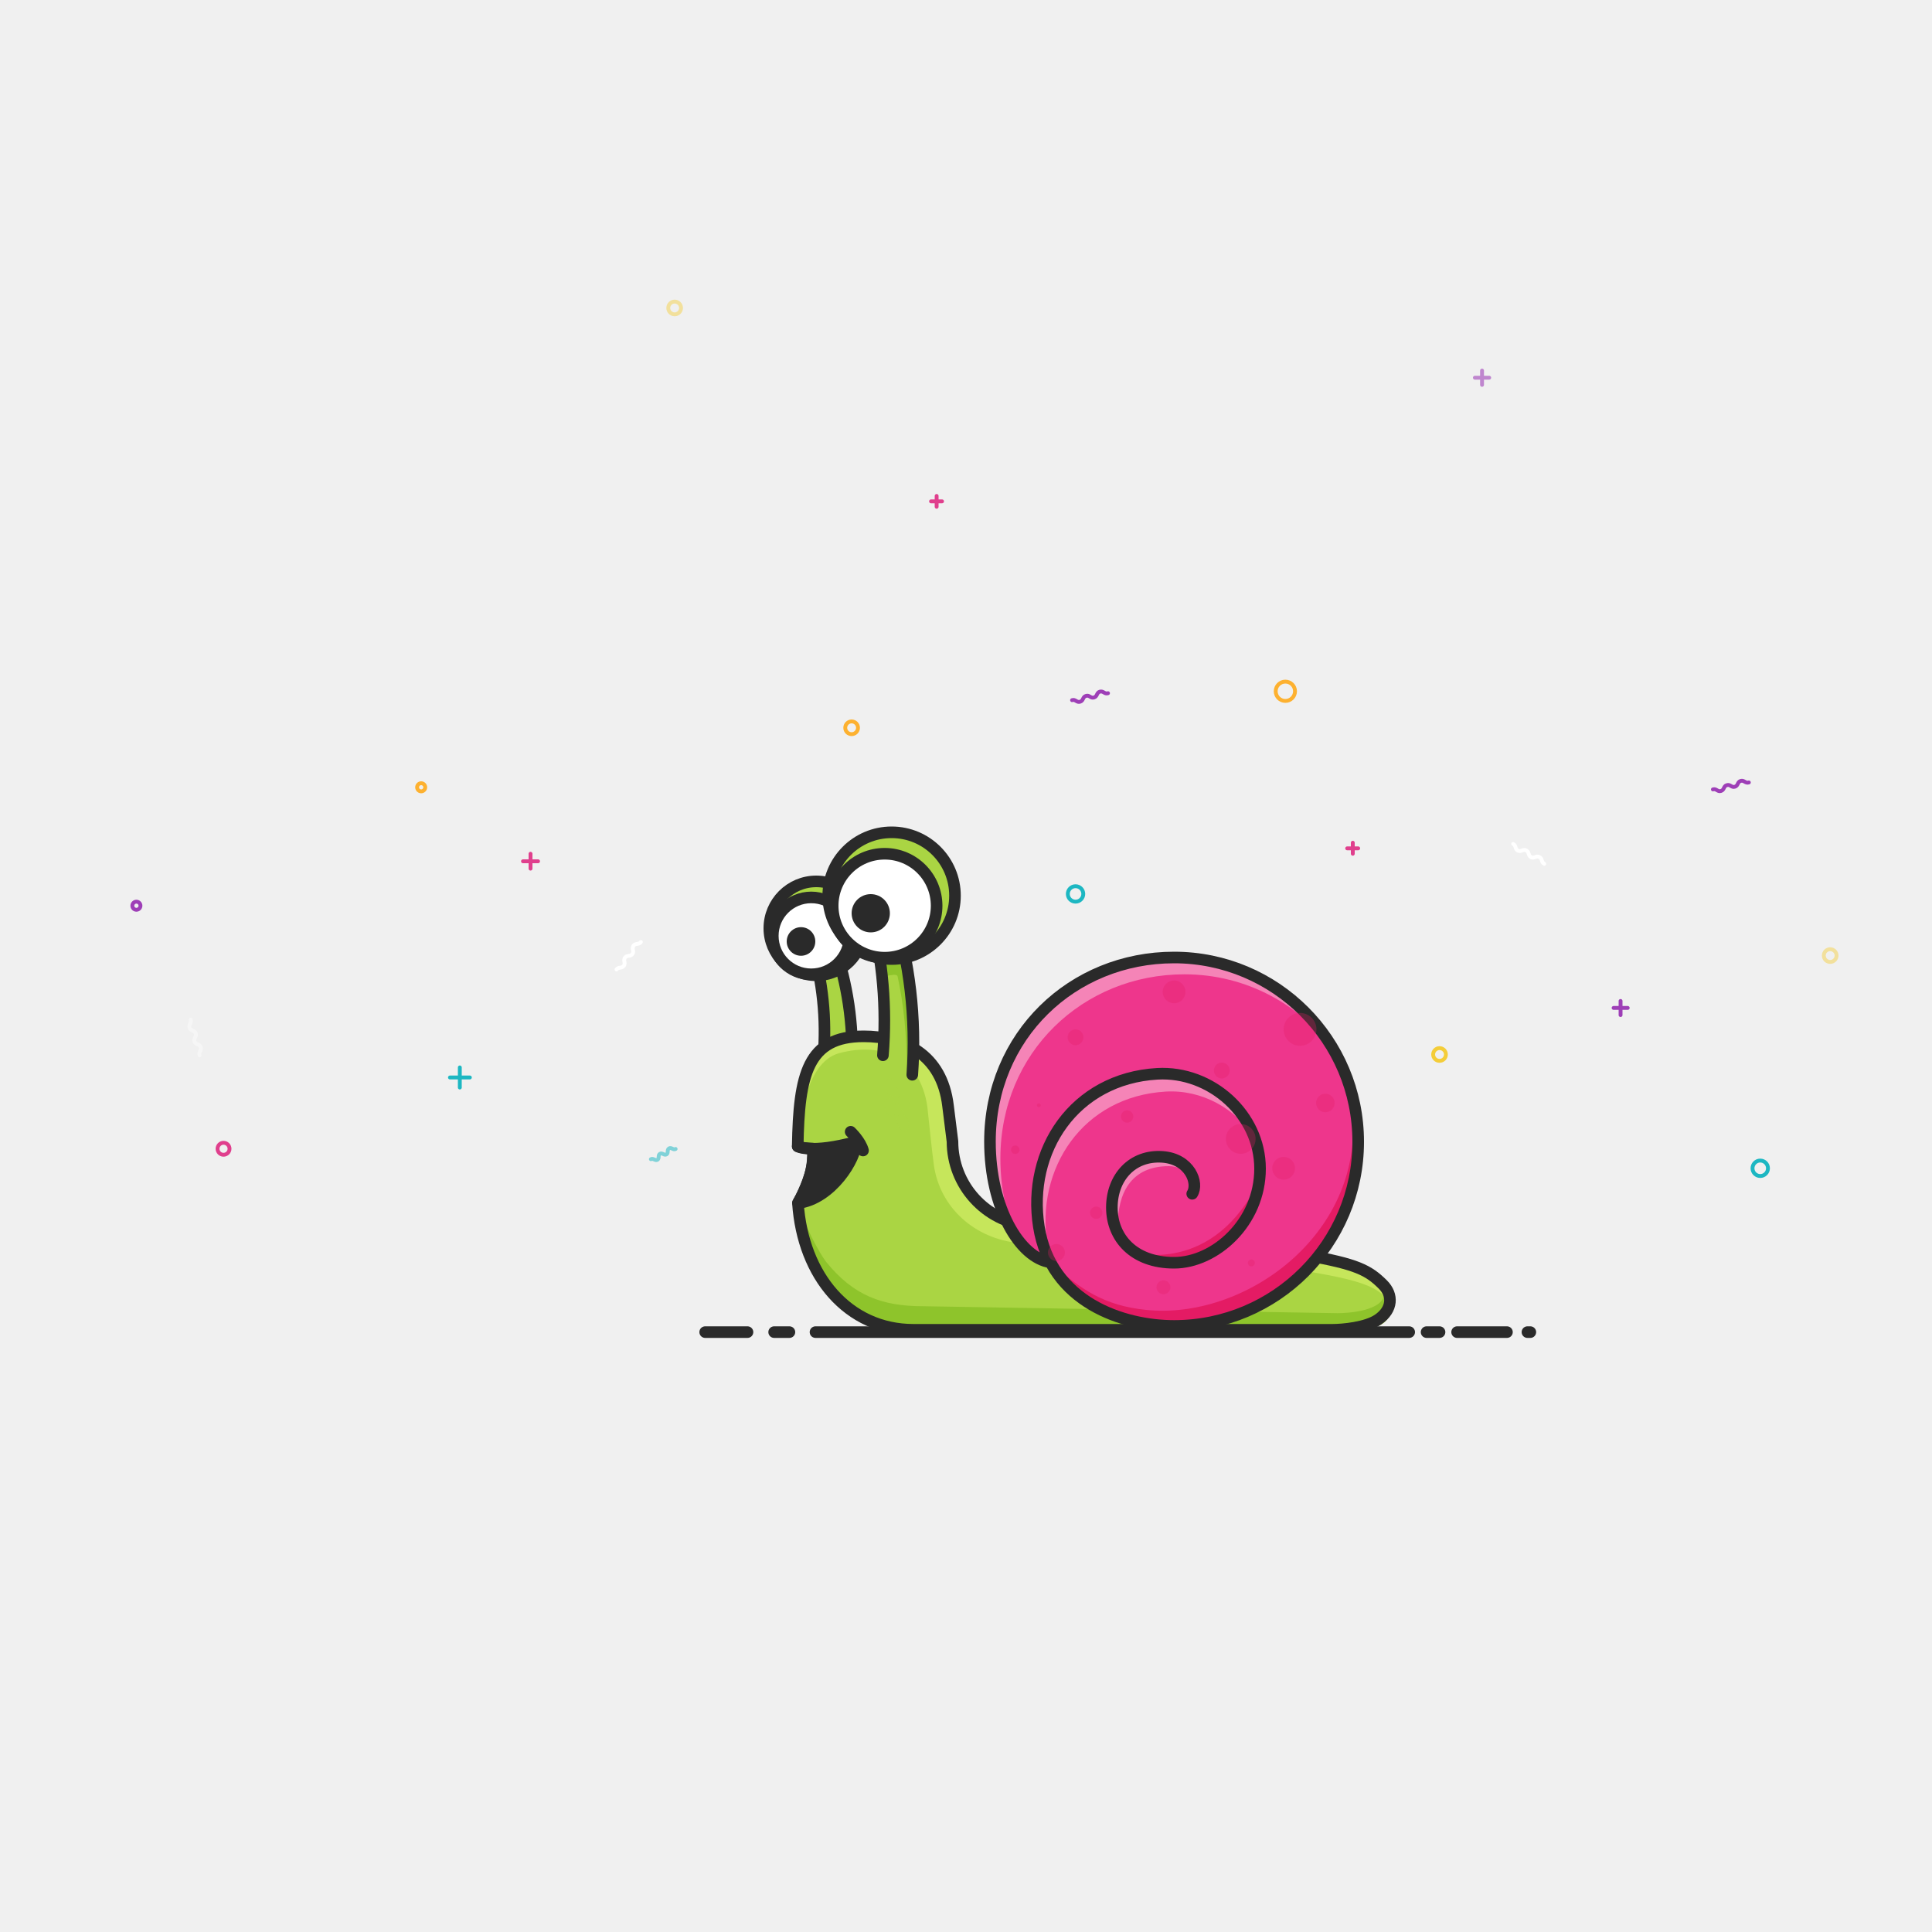
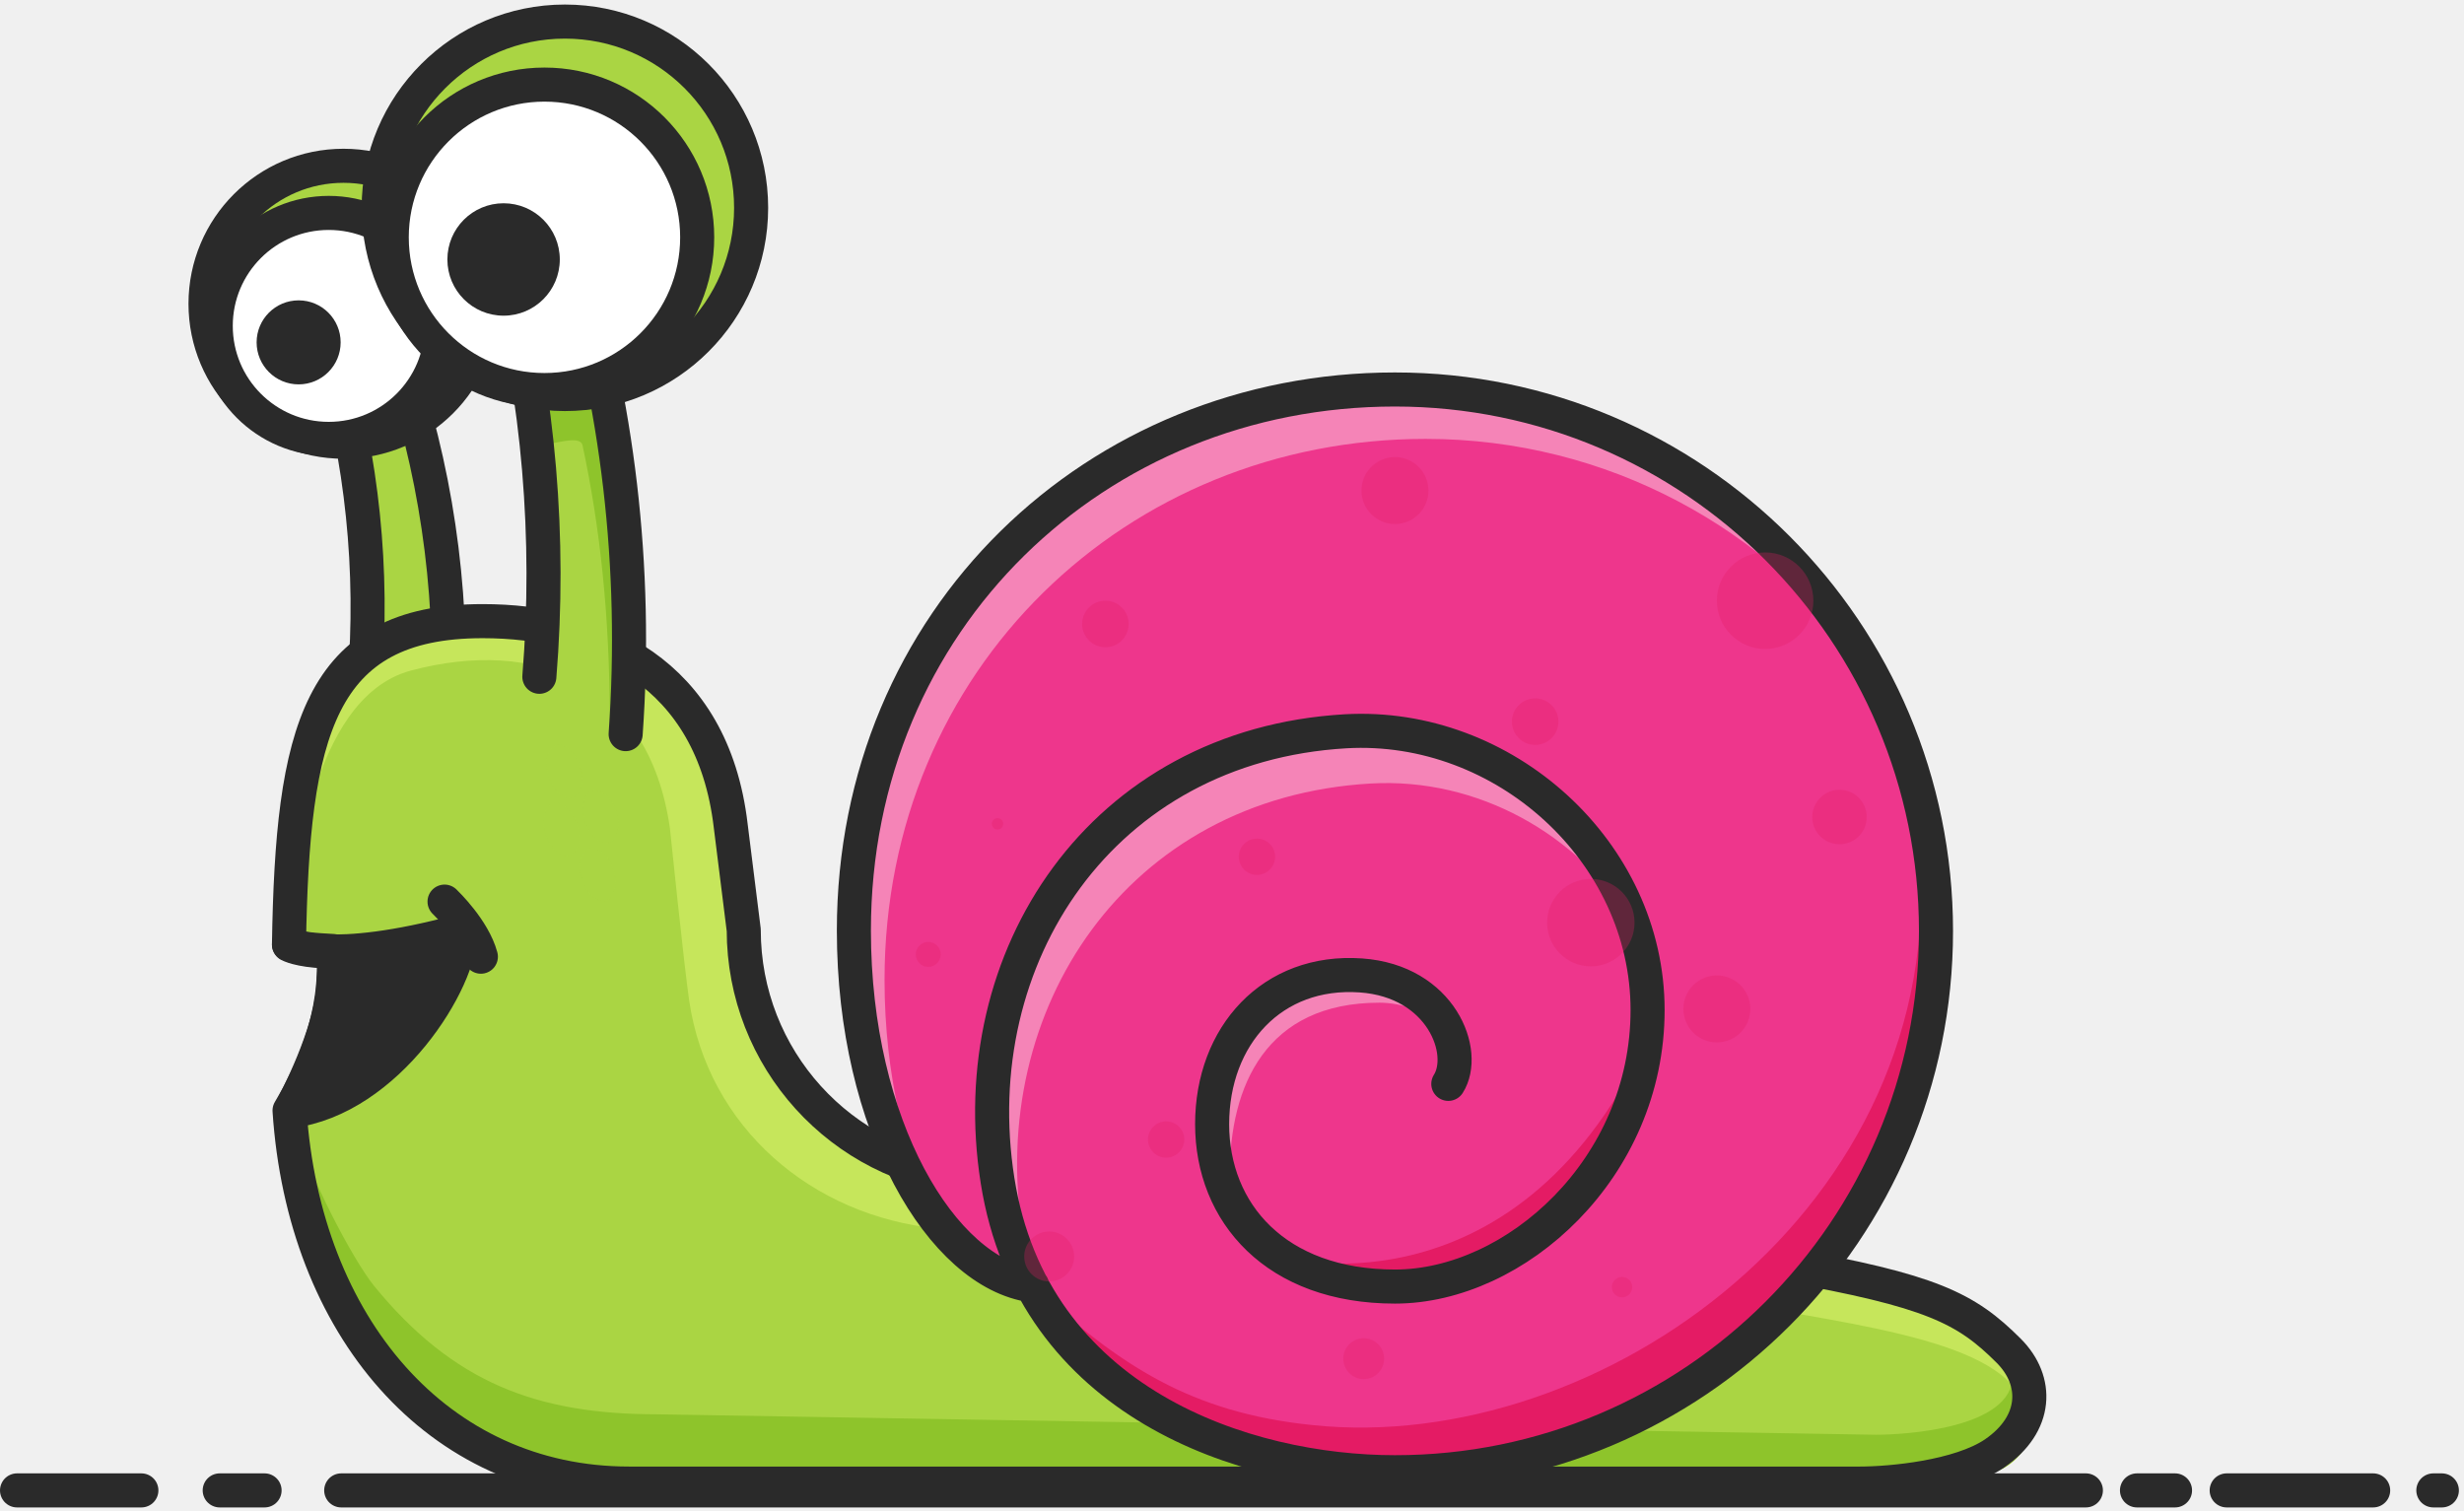
- <svg xmlns="http://www.w3.org/2000/svg" version="1.1" id="Layer_1" x="0px" y="0px" viewBox="0 0 1000 1000" style="enable-background:new 0 0 1000 1000;" xml:space="preserve">
-   <style type="text/css">
- 	.st0{fill:#7330C1;}
- 	.st1{opacity:0.34;fill:#6027A6;}
- 	.st2{opacity:0.51;fill:#6027A6;}
- 	.st3{fill:#6027A6;}
- 	.st4{fill:#FDB130;}
- 	.st5{opacity:0.32;fill:#FFFFFF;}
- 	.st6{opacity:0.16;fill:#FFFFFF;}
- 	.st7{opacity:0.44;fill:#FFFFFF;}
- 	.st8{opacity:0.39;}
- 	.st9{fill:#FFFFFF;}
- 	.st10{opacity:0.11;}
- 	.st11{fill:#414042;}
- 	.st12{fill:none;stroke:#2A2A2A;stroke-width:6;stroke-linecap:round;stroke-linejoin:round;stroke-miterlimit:10;}
- 	.st13{fill:#2A2A2A;}
- 	.st14{opacity:0.41;fill:#2A2A2A;}
- 	.st15{fill:#AAD543;}
- 	.st16{opacity:0.49;}
- 	.st17{fill:#8EC42B;}
- 	.st18{fill:#C6E65B;}
- 	.st19{fill:#E9342B;}
- 	.st20{fill:#EE368C;}
- 	.st21{fill:#E41B64;}
- 	.st22{opacity:0.39;fill:#FFFFFB;}
- 	.st23{opacity:0.49;fill:#AAD543;}
- 	.st24{opacity:0.29;fill:#E41B64;}
- 	.st25{fill:none;stroke:#F4CD39;stroke-width:2;stroke-linecap:round;stroke-linejoin:round;stroke-miterlimit:10;}
- 	.st26{opacity:0.46;fill:none;stroke:#F4CD39;stroke-width:2;stroke-linecap:round;stroke-linejoin:round;stroke-miterlimit:10;}
- 	.st27{fill:none;stroke:#FDB130;stroke-width:2;stroke-linecap:round;stroke-linejoin:round;stroke-miterlimit:10;}
- 	.st28{fill:none;stroke:#E03F8D;stroke-width:2;stroke-linecap:round;stroke-linejoin:round;stroke-miterlimit:10;}
- 	.st29{fill:none;stroke:#1DB7C2;stroke-width:2;stroke-linecap:round;stroke-linejoin:round;stroke-miterlimit:10;}
- 	.st30{fill:none;stroke:#9E3FB7;stroke-width:2;stroke-linecap:round;stroke-linejoin:round;stroke-miterlimit:10;}
- 	.st31{opacity:0.6;}
- 	.st32{fill:none;stroke:#FFFFFF;stroke-width:2;stroke-linecap:round;stroke-linejoin:round;stroke-miterlimit:10;}
- 	.st33{opacity:0.4;}
- 	.st34{opacity:0.53;}
- 	.st35{fill:#EEF2F4;}
- </style>
-   <g id="XMLID_5_">
-     <g id="XMLID_67_">
-       <path class="st15" d="M440.7,555.6c-5.1-0.4-10.2-0.8-15.3-1.2c2.6-19.6,1.4-39.3-3.2-58.1c3.6-1,7.2-2.1,10.8-3.2    C439.4,512.9,442.1,534.1,440.7,555.6z" />
-     </g>
-     <g id="XMLID_65_" class="st16">
-       <path class="st15" d="M440.7,555.6c-5.1-0.4-10.2-0.8-15.3-1.2c2.6-19.6,1.4-39.3-3.2-58.1c3.6-1,7.2-2.1,10.8-3.2    C439.4,512.9,442.1,534.1,440.7,555.6z" />
-     </g>
-     <g id="XMLID_63_">
-       <path class="st12" d="M440.7,555.6c-5.1-0.4-10.2-0.8-15.3-1.2c2.6-19.6,1.4-39.3-3.2-58.1c3.6-1,7.2-2.1,10.8-3.2    C439.4,512.9,442.1,534.1,440.7,555.6z" />
-     </g>
-     <path id="XMLID_62_" class="st9" d="M676.2,649.7l-143.6-15.2c-22.5-2.2-39.6-21.1-39.6-43.7l-2.3-18.4c-3.2-27.1-23.4-36-43.7-36   c-29,0-33.5,19.7-34.1,56.9c2.1,0.9,4.3,1,7.8,1.2c0.9,11.3-3.8,21.5-7.7,28.1c2.5,37.9,26,65.7,59.8,65.7h216.8   c5.4,0,14.2-0.8,21.7-1.6c7.5-0.8,11.3-9.5,6.7-15.5C710.2,661.1,702.2,654.3,676.2,649.7z" />
-     <path id="XMLID_61_" class="st15" d="M676.2,649.7l-143.6-15.2c-22.5-2.2-39.6-21.1-39.6-43.7l-2.3-18.4c-3.2-27.1-23.4-36-43.7-36   c-29,0-33.5,19.7-34.1,56.9c2.1,0.9,4.3,1,7.8,1.2c0.9,11.3-3.8,21.5-7.7,28.1c2.5,37.9,26,65.7,59.8,65.7h216.8   c5.4,0,14.2-0.8,21.7-1.6c7.5-0.8,11.3-9.5,6.7-15.5C710.2,661.1,702.2,654.3,676.2,649.7z" />
-     <path id="XMLID_60_" class="st17" d="M716.5,669.3c0,9.3-19,10.4-24.1,10.4l-214.6-3.6c-21.3,0-36-5.6-49.9-22.6   c-3.8-4.7-11.6-19.6-13.9-28.1c3.8,42.3,32.2,63.1,58.7,63.1h216.8c5.4,0,12-0.8,19.5-1.6C715.7,686.1,722.9,677.7,716.5,669.3z" />
-     <path id="XMLID_59_" class="st18" d="M718.8,668.4c-7.7-10.1-16.5-14.1-42.3-18.6c-0.1,0-0.2,0-0.4-0.1l-143.4-15.2   c-22.4-2.1-39.5-20.9-39.6-43.4c0-0.2,0-0.3,0-0.5l-2.3-18.2c-3.2-27.1-23.4-36-43.7-36c-3.3,0-6.3,0.3-9,0.8   c-5.7,1.1-5.4,1.7-11.1,4.5c-6.7,3.4-12.3,25.6-12.3,25.7c0.8,18.4,0.8-17.3,19.7-22.3c21.8-5.8,41.9,1.8,45.6,27.8   c0,0,2.5,24.3,3.4,30.4c3.3,22.2,21.5,37.9,43.9,40.1L668.4,660c0.1,0-3.8-4-3.7-4c25.8,4.6,52.5,7.5,54.1,20.1   c0,0.2-2.8,4.4-2.7,4.6c1.2,1.2,1.1,1.5,2.7-1.6C720.5,675.9,721.2,671.6,718.8,668.4z" />
-     <path id="XMLID_58_" class="st12" d="M676.2,649.7l-143.6-15.2c-22.5-2.2-39.6-21.1-39.6-43.7l-2.3-18.4c-3.2-27.1-23.4-36-43.7-36   c-29,0-33.5,19.7-34.1,56.9c2.1,0.9,4.3,1,7.8,1.2c0.9,11.3-3.8,21.5-7.7,28.1c2.5,37.9,26,65.7,59.8,65.7h216.8   c5.4,0,17.5-1.1,23.7-5.3c7.6-5.2,7.8-12.8,2.5-18.1C708.3,657.4,702.2,654.3,676.2,649.7z" />
-     <path id="XMLID_57_" class="st13" d="M412.9,593.4c0,0,6.9,3.9,30.2-2.4c0.2,8.6-12.8,29.6-30,31.7c1-1.8,7.1-13.5,7.6-21.7   c0-1.5,0.6-5.4,0.1-6.4C415.6,594.6,412.9,593.4,412.9,593.4z" />
-     <path id="XMLID_56_" class="st12" d="M412.9,593.4c0,0,6.9,3.9,30.2-2.4c0.2,8.6-12.8,29.6-30,31.7c1-1.8,7.1-13.5,7.6-21.7   c0-1.5,0.6-5.4,0.1-6.4C415.6,594.6,412.9,593.4,412.9,593.4z" />
-     <path id="XMLID_55_" class="st12" d="M440.3,585.8c0.3,0.3,5.1,4.9,6.4,9.7" />
-     <path id="XMLID_54_" class="st15" d="M472.2,556.2c-5.4-0.4-10.7-0.9-16.1-1.3c3.4-27.4,1.5-54.9-5.2-81c3.8-1.1,7.6-2.2,11.4-3.3   C470.7,497.7,474.3,526.7,472.2,556.2z" />
-     <path id="XMLID_53_" class="st17" d="M462.3,470.6c-2.5,0.7-4.9,1.4-7.4,2.2c3.4,9.1,2.4,32.5,4.1,32.3c1.7-0.2,5.2-1.3,5.6,0.3   c3.1,14.5,4.8,30.1,4.8,48.4c2.4,0.2,0.4,2.3,2.8,2.5C474.3,526.7,470.7,497.7,462.3,470.6z" />
-     <path id="XMLID_52_" class="st12" d="M457,546.2c2-24.5-0.1-48.9-6.1-72.2c3.8-1.1,7.6-2.2,11.4-3.3c8.5,27.1,12,56.1,9.9,85.6" />
-     <g id="XMLID_44_">
-       <g id="XMLID_49_">
-         <circle id="XMLID_51_" class="st15" cx="422.5" cy="480.5" r="24.3" />
-         <circle id="XMLID_50_" class="st12" cx="422.5" cy="480.5" r="24.3" />
-       </g>
-       <g id="XMLID_45_">
-         <circle id="XMLID_48_" class="st9" cx="419.9" cy="484.4" r="19.9" />
-         <circle id="XMLID_47_" class="st13" cx="414.6" cy="487.3" r="7.4" />
-         <circle id="XMLID_46_" class="st12" cx="419.9" cy="484.4" r="19.9" />
+ <svg xmlns="http://www.w3.org/2000/svg" height="266" viewBox="0 0 434 266" width="434">
+   <g fill="none" fill-rule="evenodd" transform="translate(3 3)">
+     <path d="m75.7 125.6c-5.1-.4-10.2-.8-15.3-1.2 2.6-19.6 1.4-39.3-3.2-58.1 3.6-1 7.2-2.1 10.8-3.2 6.4 19.8 9.1 41 7.7 62.5z" fill="#aad543" fill-rule="nonzero" />
+     <path d="m75.7 125.6c-5.1-.4-10.2-.8-15.3-1.2 2.6-19.6 1.4-39.3-3.2-58.1 3.6-1 7.2-2.1 10.8-3.2 6.4 19.8 9.1 41 7.7 62.5z" fill="#aad543" fill-rule="nonzero" opacity=".49" />
+     <path d="m75.7 125.6c-5.1-.4-10.2-.8-15.3-1.2 2.6-19.6 1.4-39.3-3.2-58.1 3.6-1 7.2-2.1 10.8-3.2 6.4 19.8 9.1 41 7.7 62.5z" stroke="#2a2a2a" stroke-linecap="round" stroke-linejoin="round" stroke-width="6" />
+     <path d="m311.2 219.7-143.6-15.2c-22.5-2.2-39.6-21.1-39.6-43.7l-2.3-18.4c-3.2-27.1-23.4-36-43.7-36-29 0-33.5 19.7-34.1 56.9 2.1.9 4.3 1 7.8 1.2.9 11.3-3.8 21.5-7.7 28.1 2.5 37.9 26 65.7 59.8 65.7h216.8c5.4 0 14.2-.8 21.7-1.6s11.3-9.5 6.7-15.5c-7.8-10.1-15.8-16.9-41.8-21.5z" fill="#fff" fill-rule="nonzero" />
+     <path d="m311.2 219.7-143.6-15.2c-22.5-2.2-39.6-21.1-39.6-43.7l-2.3-18.4c-3.2-27.1-23.4-36-43.7-36-29 0-33.5 19.7-34.1 56.9 2.1.9 4.3 1 7.8 1.2.9 11.3-3.8 21.5-7.7 28.1 2.5 37.9 26 65.7 59.8 65.7h216.8c5.4 0 14.2-.8 21.7-1.6s11.3-9.5 6.7-15.5c-7.8-10.1-15.8-16.9-41.8-21.5z" fill="#aad543" fill-rule="nonzero" />
+     <path d="m351.5 239.3c0 9.3-19 10.4-24.1 10.4l-214.6-3.6c-21.3 0-36-5.6-49.9-22.6-3.8-4.7-11.6-19.6-13.9-28.1 3.8 42.3 32.2 63.1 58.7 63.1h216.8c5.4 0 12-.8 19.5-1.6 6.7-.8 13.9-9.2 7.5-17.6z" fill="#8ec42b" fill-rule="nonzero" />
+     <path d="m353.8 238.4c-7.7-10.1-16.5-14.1-42.3-18.6-.1 0-.2 0-.4-.1l-143.4-15.2c-22.4-2.1-39.5-20.9-39.6-43.4 0-.2 0-.3 0-.5l-2.3-18.2c-3.2-27.1-23.4-36-43.7-36-3.3 0-6.3.3-9 .8-5.7 1.1-5.4 1.7-11.1 4.5-6.7 3.4-12.3 25.6-12.3 25.7.8 18.4.8-17.3 19.7-22.3 21.8-5.8 41.9 1.8 45.6 27.8 0 0 2.5 24.3 3.4 30.4 3.3 22.2 21.5 37.9 43.9 40.1l141.1 16.6c.1 0-3.8-4-3.7-4 25.8 4.6 52.5 7.5 54.1 20.1 0 .2-2.8 4.4-2.7 4.6 1.2 1.2 1.1 1.5 2.7-1.6 1.7-3.2 2.4-7.5 0-10.7z" fill="#c6e65b" fill-rule="nonzero" />
+     <path d="m311.2 219.7-143.6-15.2c-22.5-2.2-39.6-21.1-39.6-43.7l-2.3-18.4c-3.2-27.1-23.4-36-43.7-36-29 0-33.5 19.7-34.1 56.9 2.1.9 4.3 1 7.8 1.2.9 11.3-3.8 21.5-7.7 28.1 2.5 37.9 26 65.7 59.8 65.7h216.8c5.4 0 17.5-1.1 23.7-5.3 7.6-5.2 7.8-12.8 2.5-18.1-7.5-7.5-13.6-10.6-39.6-15.2z" stroke="#2a2a2a" stroke-linecap="round" stroke-linejoin="round" stroke-width="6" />
+     <path d="m47.9 163.4s6.9 3.9 30.2-2.4c.2 8.6-12.8 29.6-30 31.7 1-1.8 7.1-13.5 7.6-21.7 0-1.5.6-5.4.1-6.4-5.2 0-7.9-1.2-7.9-1.2z" fill="#2a2a2a" fill-rule="nonzero" />
+     <path d="m47.9 163.4s6.9 3.9 30.2-2.4c.2 8.6-12.8 29.6-30 31.7 1-1.8 7.1-13.5 7.6-21.7 0-1.5.6-5.4.1-6.4-5.2 0-7.9-1.2-7.9-1.2z" stroke="#2a2a2a" stroke-linecap="round" stroke-linejoin="round" stroke-width="6" />
+     <path d="m75.3 155.8c.3.3 5.1 4.9 6.4 9.7" stroke="#2a2a2a" stroke-linecap="round" stroke-linejoin="round" stroke-width="6" />
+     <path d="m107.2 126.2c-5.4-.4-10.7-.9-16.1-1.3 3.4-27.4 1.5-54.9-5.2-81l11.4-3.3c8.4 27.1 12 56.1 9.9 85.6z" fill="#aad543" fill-rule="nonzero" />
+     <path d="m97.3 40.6c-2.5.7-4.9 1.4-7.4 2.2 3.4 9.1 2.4 32.5 4.1 32.3s5.2-1.3 5.6.3c3.1 14.5 4.8 30.1 4.8 48.4 2.4.2.4 2.3 2.8 2.5 2.1-29.6-1.5-58.6-9.9-85.7z" fill="#8ec42b" fill-rule="nonzero" />
+     <path d="m92 116.2c2-24.5-.1-48.9-6.1-72.2 3.8-1.1 7.6-2.2 11.4-3.3 8.5 27.1 12 56.1 9.9 85.6" stroke="#2a2a2a" stroke-linecap="round" stroke-linejoin="round" stroke-width="6" />
+     <circle cx="57.5" cy="50.5" fill="#aad543" fill-rule="nonzero" r="24.3" />
+     <circle cx="57.5" cy="50.5" r="24.3" stroke="#2a2a2a" stroke-linecap="round" stroke-linejoin="round" stroke-width="6" />
+     <circle cx="54.9" cy="54.4" fill="#fff" fill-rule="nonzero" r="19.9" />
+     <circle cx="49.6" cy="57.3" fill="#2a2a2a" fill-rule="nonzero" r="7.4" />
+     <circle cx="54.9" cy="54.4" r="19.9" stroke="#2a2a2a" stroke-linecap="round" stroke-linejoin="round" stroke-width="6" />
+     <circle cx="96.5" cy="33.6" fill="#aad543" fill-rule="nonzero" r="32.8" />
+     <circle cx="96.5" cy="33.6" r="32.8" stroke="#2a2a2a" stroke-linecap="round" stroke-linejoin="round" stroke-width="6" />
+     <circle cx="92.9" cy="38.8" fill="#fff" fill-rule="nonzero" r="26.9" />
+     <circle cx="85.7" cy="42.7" fill="#2a2a2a" fill-rule="nonzero" r="9.9" />
+     <circle cx="92.9" cy="38.8" r="26.9" stroke="#2a2a2a" stroke-linecap="round" stroke-linejoin="round" stroke-width="6" />
+     <g fill-rule="nonzero" transform="translate(147 65)">
+       <path d="m31.8 158.4c-15.9-2.2-31.4-28.1-31.4-62.5 0-54.8 42.7-95.3 95.3-95.3s95.3 42.7 95.3 95.4-42.7 95.3-95.3 95.3c-26.3 0-63.8-12.1-70-51.4s18.3-76.6 61.3-79.1c27.9-1.6 53.2 21.2 53.2 49.1s-23.3 48.7-44.5 48.7c-21 0-32.2-13-32.2-28.6s10.6-26.2 26.2-26.2c10.4 0 15.8 9.9 15.4 17.5" fill="#ee368c" />
+       <path d="m74.7 153.3s41.6 12 65.2-37.7c-6.4 19-8.6 29.1-26.5 38.5-20.9 4.4-19.1 6.6-38.7-.8z" fill="#e41b64" />
+       <path d="m167.2 33.7c11.7 15.8 19.5 31.3 20.9 47.8 5.2 63.3-56.4 106.8-106.9 101.5-21.5-2.2-34-10.5-49.3-24.6l-16.6-11.3c-5-.7-1.8-5.5-6.3-10.3 6 12.4 14.4 20.4 22.9 21.5 13.1 24.7 42.3 32.9 63.9 32.9 52.6 0 95.3-42.7 95.3-95.3-.1-22.1-7.3-45.6-23.9-62.2z" fill="#e41b64" />
+       <g fill="#fffffb">
+         <path d="m5.8 104.6c0-54.8 42.7-95.3 95.3-95.3 32.1 0 60.6 15.9 77.8 40.3-16.3-29.2-47.5-48.9-83.3-48.9-52.6 0-95.3 40.5-95.3 95.3 0 21.8 6.2 40.1 14.8 51.2-5.6-11-9.3-25.8-9.3-42.6z" opacity=".39" />
+         <path d="m33.2 161c-.5-.8-1-1.7-1.5-2.6l.5-.2c-.9-2.9-1.6-5.9-2.1-9.1-6.2-39.3 18.3-76.6 61.3-79.1 18.9-1.1 36.6 9 46 24.3-7.2-20.3-28-34.8-50.5-33.5-43 2.4-67.5 39.8-61.3 79.1 1.1 7 3.2 13.2 6.1 18.6" opacity=".39" />
+         <path d="m65.6 141.3c-1.5-3.5-2.2-7.3-2.2-11.3 0-15.6 10.6-26.2 26.2-26.2 7.3 0 12.1 2.9 14.2 8.4-2.4-2-7-3.6-10.8-3.6-20 0-26.4 14.6-26.4 30.3 0 1 .2 1.5.3 2.4z" opacity=".39" />
      </g>
    </g>
-     <g id="XMLID_36_">
-       <g id="XMLID_41_">
-         <circle id="XMLID_43_" class="st15" cx="461.5" cy="463.6" r="32.8" />
-         <circle id="XMLID_42_" class="st12" cx="461.5" cy="463.6" r="32.8" />
-       </g>
-       <g id="XMLID_37_">
-         <circle id="XMLID_40_" class="st9" cx="457.9" cy="468.8" r="26.9" />
-         <circle id="XMLID_39_" class="st13" cx="450.7" cy="472.7" r="9.9" />
-         <circle id="XMLID_38_" class="st12" cx="457.9" cy="468.8" r="26.9" />
-       </g>
+     <path d="m178.8 223.4c-15.9-2.2-31.4-28.1-31.4-62.5 0-54.8 42.7-95.3 95.3-95.3s95.3 42.7 95.3 95.4-42.7 95.3-95.3 95.3c-26.3 0-63.8-12.1-70-51.4s18.3-76.6 61.3-79.1c27.9-1.6 53.2 21.2 53.2 49.1s-23.3 48.7-44.5 48.7c-21 0-32.2-13-32.2-28.6s10.6-27.3 26.2-26.2c14.2 1 18.9 13.6 15.4 19.1" stroke="#2a2a2a" stroke-linecap="round" stroke-linejoin="round" stroke-width="6" />
+     <g fill="#aad543" fill-rule="nonzero" opacity=".49" transform="translate(91 127)">
+       <ellipse cx="5.406" cy="5.867" rx="2.9" ry="4.8" transform="matrix(.9519317 -.3063102 .3063102 .9519317 -1.537249 1.937811)" />
+       <ellipse cx="11.279" cy="24.065" rx="2.9" ry="4.8" transform="matrix(.9519317 -.3063102 .3063102 .9519317 -6.829132 4.611626)" />
+       <ellipse cx="4.895" cy="16.077" rx="2.9" ry="4.8" transform="matrix(.9519317 -.3063102 .3063102 .9519317 -4.689213 2.272094)" />
+       <ellipse cx="11.79" cy="13.855" rx="2.9" ry="4.8" transform="matrix(.9519317 -.3063102 .3063102 .9519317 -3.677169 4.277343)" />
    </g>
-     <path id="XMLID_35_" class="st19" d="M612.2,624.5" />
-     <path id="XMLID_34_" class="st20" d="M543.8,653.4c-15.9-2.2-31.4-28.1-31.4-62.5c0-54.8,42.7-95.3,95.3-95.3S703,538.3,703,591   s-42.7,95.3-95.3,95.3c-26.3,0-63.8-12.1-70-51.4c-6.2-39.3,18.3-76.6,61.3-79.1c27.9-1.6,53.2,21.2,53.2,49.1   s-23.3,48.7-44.5,48.7c-21,0-32.2-13-32.2-28.6s10.6-26.2,26.2-26.2c10.4,0,15.8,9.9,15.4,17.5" />
-     <path id="XMLID_33_" class="st21" d="M586.7,648.3c0,0,41.6,12,65.2-37.7c-6.4,19-8.6,29.1-26.5,38.5   C604.5,653.5,606.3,655.7,586.7,648.3z" />
-     <path id="XMLID_25_" class="st21" d="M679.2,528.7c11.7,15.8,19.5,31.3,20.9,47.8c5.2,63.3-56.4,106.8-106.9,101.5   c-21.5-2.2-34-10.5-49.3-24.6l-16.6-11.3c-5-0.7-1.8-5.5-6.3-10.3c6,12.4,14.4,20.4,22.9,21.5l0,0c13.1,24.7,42.3,32.9,63.9,32.9   c52.6,0,95.3-42.7,95.3-95.3C703,568.8,695.8,545.3,679.2,528.7z" />
-     <path id="XMLID_24_" class="st22" d="M517.8,599.6c0-54.8,42.7-95.3,95.3-95.3c32.1,0,60.6,15.9,77.8,40.3   c-16.3-29.2-47.5-48.9-83.3-48.9c-52.6,0-95.3,40.5-95.3,95.3c0,21.8,6.2,40.1,14.8,51.2C521.5,631.2,517.8,616.4,517.8,599.6z" />
-     <path id="XMLID_23_" class="st22" d="M545.2,656c-0.5-0.8-1-1.7-1.5-2.6l0.5-0.2c-0.9-2.9-1.6-5.9-2.1-9.1   c-6.2-39.3,18.3-76.6,61.3-79.1c18.9-1.1,36.6,9,46,24.3c-7.2-20.3-28-34.8-50.5-33.5c-43,2.4-67.5,39.8-61.3,79.1   c1.1,7,3.2,13.2,6.1,18.6" />
-     <path id="XMLID_229_" class="st22" d="M577.6,636.3c-1.5-3.5-2.2-7.3-2.2-11.3c0-15.6,10.6-26.2,26.2-26.2c7.3,0,12.1,2.9,14.2,8.4   c-2.4-2-7-3.6-10.8-3.6c-20,0-26.4,14.6-26.4,30.3c0,1,0.2,1.5,0.3,2.4H577.6z" />
-     <path id="XMLID_228_" class="st12" d="M543.8,653.4c-15.9-2.2-31.4-28.1-31.4-62.5c0-54.8,42.7-95.3,95.3-95.3S703,538.3,703,591   s-42.7,95.3-95.3,95.3c-26.3,0-63.8-12.1-70-51.4c-6.2-39.3,18.3-76.6,61.3-79.1c27.9-1.6,53.2,21.2,53.2,49.1   s-23.3,48.7-44.5,48.7c-21,0-32.2-13-32.2-28.6s10.6-27.3,26.2-26.2c14.2,1,18.9,13.6,15.4,19.1" />
-     <g id="XMLID_18_">
-       <ellipse id="XMLID_21_" transform="matrix(0.9519 -0.3063 0.3063 0.9519 -150.2173 168.3692)" class="st23" cx="461.4" cy="562.9" rx="2.9" ry="4.8" />
-       <ellipse id="XMLID_20_" transform="matrix(0.9519 -0.3063 0.3063 0.9519 -155.5348 171.0497)" class="st23" cx="467.3" cy="581.1" rx="2.9" ry="4.8" />
-       <g id="XMLID_223_">
-         <ellipse id="XMLID_19_" transform="matrix(0.9519 -0.3063 0.3063 0.9519 -153.3765 168.7166)" class="st23" cx="460.9" cy="573.1" rx="2.9" ry="4.8" />
-         <ellipse id="XMLID_224_" transform="matrix(0.9519 -0.3063 0.3063 0.9519 -152.3756 170.7023)" class="st23" cx="467.8" cy="570.9" rx="2.9" ry="4.8" />
-       </g>
+     <g stroke="#2a2a2a" stroke-linecap="round" stroke-linejoin="round" stroke-width="6">
+       <path d="m425.6 259.5h1.5" />
+       <path d="m389.2 259.5h25.8" />
+       <path d="m373.4 259.5h6.7" />
+       <path d="m57.1 259.5h307.3" />
+       <path d="m35.7 259.5h7.9" />
+       <path d="m0 259.5h21.9" />
    </g>
-     <line id="XMLID_17_" class="st12" x1="790.6" y1="689.5" x2="792.1" y2="689.5" />
-     <line id="XMLID_16_" class="st12" x1="754.2" y1="689.5" x2="780" y2="689.5" />
-     <line id="XMLID_15_" class="st12" x1="738.4" y1="689.5" x2="745.1" y2="689.5" />
-     <line id="XMLID_14_" class="st12" x1="422.1" y1="689.5" x2="729.4" y2="689.5" />
-     <line id="XMLID_13_" class="st12" x1="400.7" y1="689.5" x2="408.6" y2="689.5" />
-     <line id="XMLID_12_" class="st12" x1="365" y1="689.5" x2="386.9" y2="689.5" />
-     <g>
-       <circle id="XMLID_32_" class="st24" cx="642.2" cy="589.5" r="7.7" />
-       <circle id="XMLID_31_" class="st24" cx="672.9" cy="532.8" r="8.5" />
-       <circle id="XMLID_30_" class="st24" cx="546.8" cy="648.3" r="4.4" />
-       <circle id="XMLID_29_" class="st24" cx="567.4" cy="627.7" r="3.2" />
-       <circle id="XMLID_28_" class="st24" cx="525.5" cy="595.1" r="2.2" />
-       <circle id="XMLID_27_" class="st24" cx="537.7" cy="572.1" r="1" />
-       <circle id="XMLID_26_" class="st24" cx="583.4" cy="577.9" r="3.2" />
-       <circle id="XMLID_11_" class="st24" cx="556.7" cy="536.9" r="4.1" />
-       <circle id="XMLID_10_" class="st24" cx="632.4" cy="554.1" r="4.1" />
-       <circle id="XMLID_9_" class="st24" cx="607.7" cy="513.4" r="5.9" />
-       <circle id="XMLID_8_" class="st24" cx="664.4" cy="604.7" r="5.9" />
-       <circle id="XMLID_7_" class="st24" cx="686" cy="570.9" r="4.8" />
-       <circle id="XMLID_6_" class="st24" cx="602.2" cy="666.3" r="3.6" />
-       <circle id="XMLID_202_" class="st24" cx="647.7" cy="653.7" r="1.8" />
-     </g>
-   </g>
-   <g>
-     <circle id="XMLID_200_" class="st25" cx="745.1" cy="545.8" r="3.3" />
-     <circle id="XMLID_199_" class="st26" cx="947.3" cy="494.6" r="3.3" />
-     <circle id="XMLID_198_" class="st26" cx="349.2" cy="159.4" r="3.3" />
-     <circle id="XMLID_197_" class="st27" cx="665.3" cy="357.8" r="5" />
-     <circle id="XMLID_196_" class="st28" cx="115.7" cy="594.6" r="3.1" />
-     <circle id="XMLID_195_" class="st29" cx="556.7" cy="462.7" r="4" />
-     <circle id="XMLID_194_" class="st27" cx="440.8" cy="376.7" r="3.3" />
-     <circle id="XMLID_193_" class="st29" cx="911.1" cy="604.7" r="4" />
-     <circle id="XMLID_192_" class="st27" cx="218" cy="407.5" r="2.1" />
-     <circle id="XMLID_191_" class="st30" cx="70.6" cy="468.8" r="2.1" />
-     <g id="XMLID_188_">
-       <line id="XMLID_190_" class="st30" x1="835.2" y1="521.7" x2="842.5" y2="521.7" />
-       <line id="XMLID_189_" class="st30" x1="838.8" y1="518.1" x2="838.8" y2="525.4" />
-     </g>
-     <g id="XMLID_185_" class="st31">
-       <line id="XMLID_187_" class="st30" x1="763.4" y1="195.5" x2="770.8" y2="195.5" />
-       <line id="XMLID_186_" class="st30" x1="767.1" y1="191.8" x2="767.1" y2="199.2" />
-     </g>
-     <g id="XMLID_182_">
-       <line id="XMLID_184_" class="st28" x1="697.3" y1="439.1" x2="703" y2="439.1" />
-       <line id="XMLID_183_" class="st28" x1="700.2" y1="436.2" x2="700.2" y2="441.9" />
-     </g>
-     <g id="XMLID_179_">
-       <line id="XMLID_181_" class="st28" x1="481.9" y1="259.5" x2="487.6" y2="259.5" />
-       <line id="XMLID_180_" class="st28" x1="484.8" y1="256.7" x2="484.8" y2="262.3" />
-     </g>
-     <g id="XMLID_170_">
-       <line id="XMLID_4_" class="st28" x1="270.7" y1="445.8" x2="278.5" y2="445.8" />
-       <line id="XMLID_3_" class="st28" x1="274.6" y1="441.9" x2="274.6" y2="449.6" />
-     </g>
-     <g id="XMLID_167_">
-       <line id="XMLID_169_" class="st29" x1="232.9" y1="557.7" x2="243.2" y2="557.7" />
-       <line id="XMLID_168_" class="st29" x1="238" y1="552.5" x2="238" y2="562.9" />
-     </g>
-     <g id="XMLID_165_">
-       <path class="st32" d="M319.1,501.8c1.1-1.5,2.7-0.4,3.8-1.9c1.1-1.5-0.5-2.7,0.6-4.2c1.1-1.5,2.7-0.4,3.8-1.9    c1.1-1.5-0.5-2.7,0.6-4.3c1.1-1.5,2.7-0.4,3.8-1.9" />
-     </g>
-     <g id="XMLID_163_" class="st33">
-       <path class="st32" d="M103.3,546.2c-0.6-1.8,1.2-2.5,0.6-4.2c-0.6-1.8-2.5-1.1-3.2-2.9c-0.6-1.8,1.2-2.5,0.6-4.2    c-0.6-1.8-2.5-1.1-3.2-2.9c-0.6-1.8,1.2-2.5,0.6-4.2" />
-     </g>
-     <g id="XMLID_161_">
-       <path class="st32" d="M799.3,447.1c-1.7-0.9-0.8-2.6-2.5-3.5c-1.7-0.9-2.6,0.9-4.3,0.1c-1.7-0.9-0.8-2.6-2.5-3.5    c-1.7-0.9-2.6,0.9-4.3,0.1c-1.7-0.9-0.8-2.6-2.5-3.5" />
-     </g>
-     <g id="XMLID_159_" class="st34">
-       <path class="st29" d="M349.7,594.7c-1.2,0.7-2.2-1-3.4-0.3c-1.2,0.7-0.2,2.4-1.3,3.1c-1.2,0.7-2.2-1-3.4-0.3    c-1.2,0.7-0.2,2.4-1.3,3.1s-2.2-1-3.4-0.3" />
-     </g>
-     <g id="XMLID_155_">
-       <path class="st30" d="M886.6,408.6c1.8-0.6,2.4,1.4,4.2,0.8c1.8-0.6,1.2-2.5,3-3c1.8-0.6,2.4,1.4,4.2,0.8c1.8-0.6,1.2-2.5,3-3    s2.4,1.4,4.2,0.8" />
-     </g>
-     <g id="XMLID_2_">
-       <path class="st30" d="M554.9,362.4c1.8-0.6,2.4,1.4,4.2,0.8c1.8-0.6,1.2-2.5,3-3c1.8-0.6,2.4,1.4,4.2,0.8c1.8-0.6,1.2-2.5,3-3    s2.4,1.4,4.2,0.8" />
+     <g fill="#e41b64" fill-rule="nonzero" opacity=".29">
+       <circle cx="277.2" cy="159.5" r="7.7" />
+       <circle cx="307.9" cy="102.8" r="8.5" />
+       <circle cx="181.8" cy="218.3" r="4.4" />
+       <circle cx="202.4" cy="197.7" r="3.2" />
+       <circle cx="160.5" cy="165.1" r="2.2" />
+       <circle cx="172.7" cy="142.1" r="1" />
+       <circle cx="218.4" cy="147.9" r="3.2" />
+       <circle cx="191.7" cy="106.9" r="4.1" />
+       <circle cx="267.4" cy="124.1" r="4.1" />
+       <circle cx="242.7" cy="83.4" r="5.9" />
+       <circle cx="299.4" cy="174.7" r="5.9" />
+       <circle cx="321" cy="140.9" r="4.8" />
+       <circle cx="237.2" cy="236.3" r="3.6" />
+       <circle cx="282.7" cy="223.7" r="1.8" />
    </g>
  </g>
</svg>
